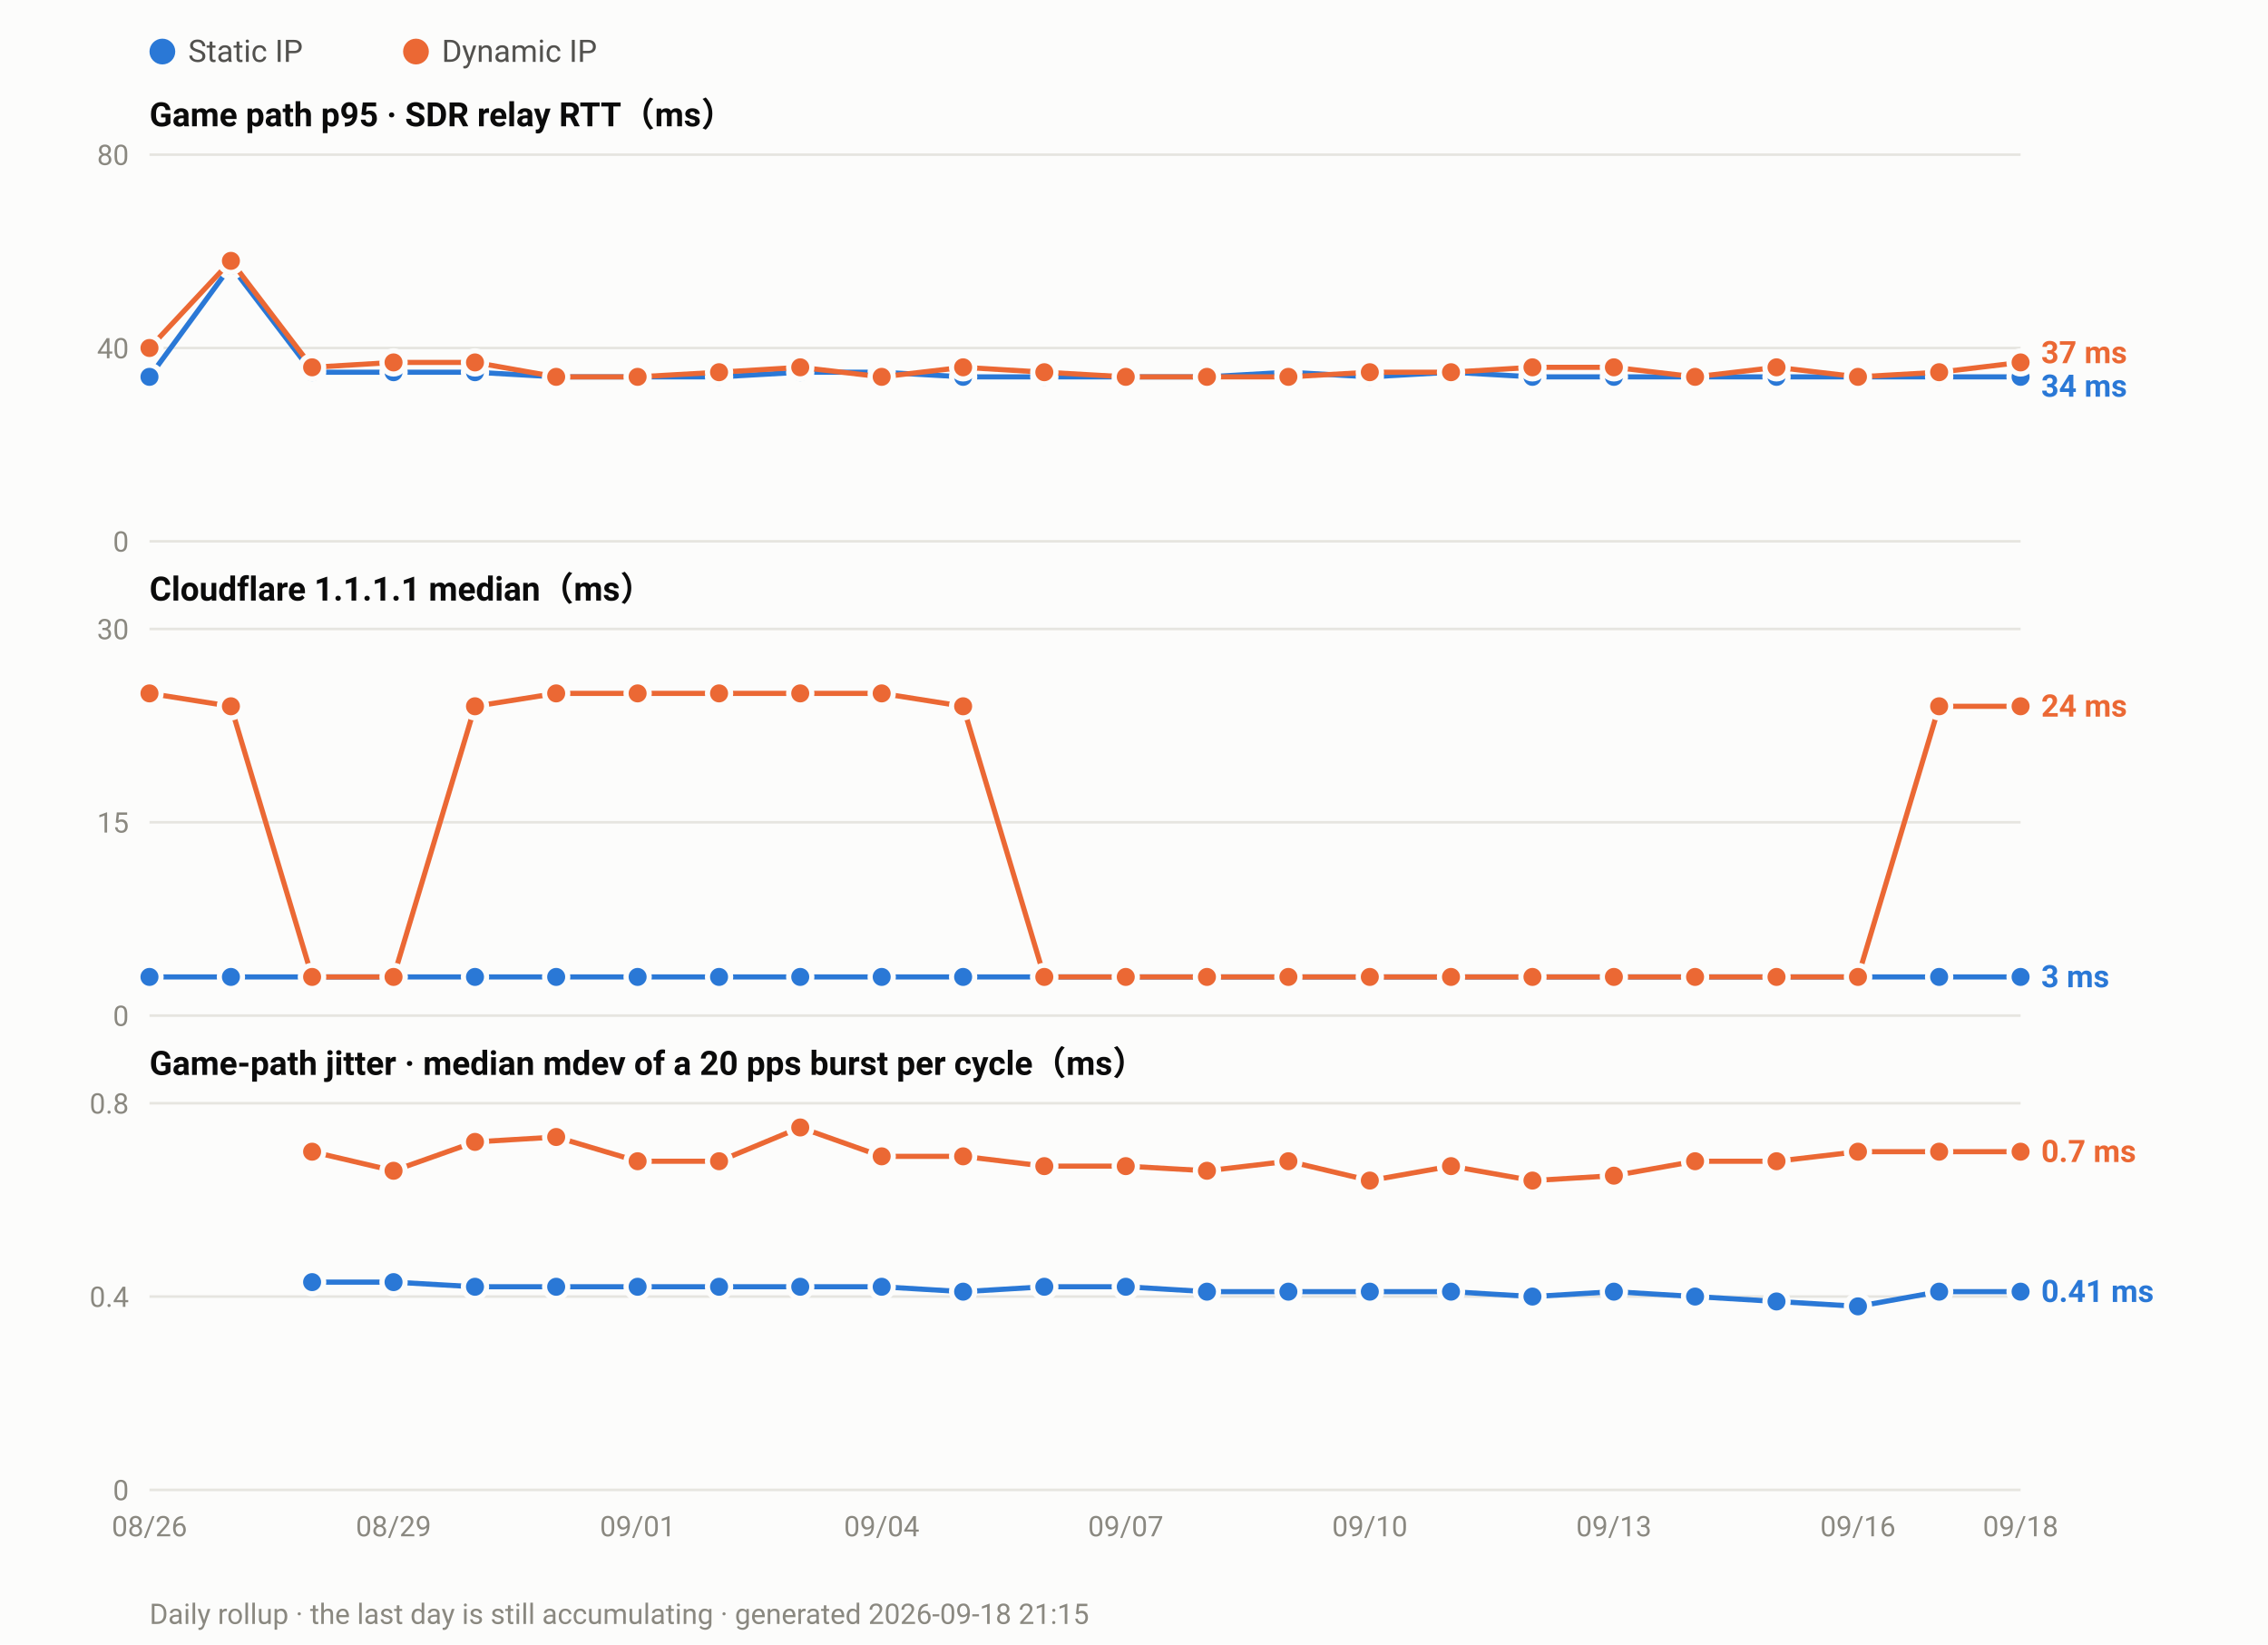
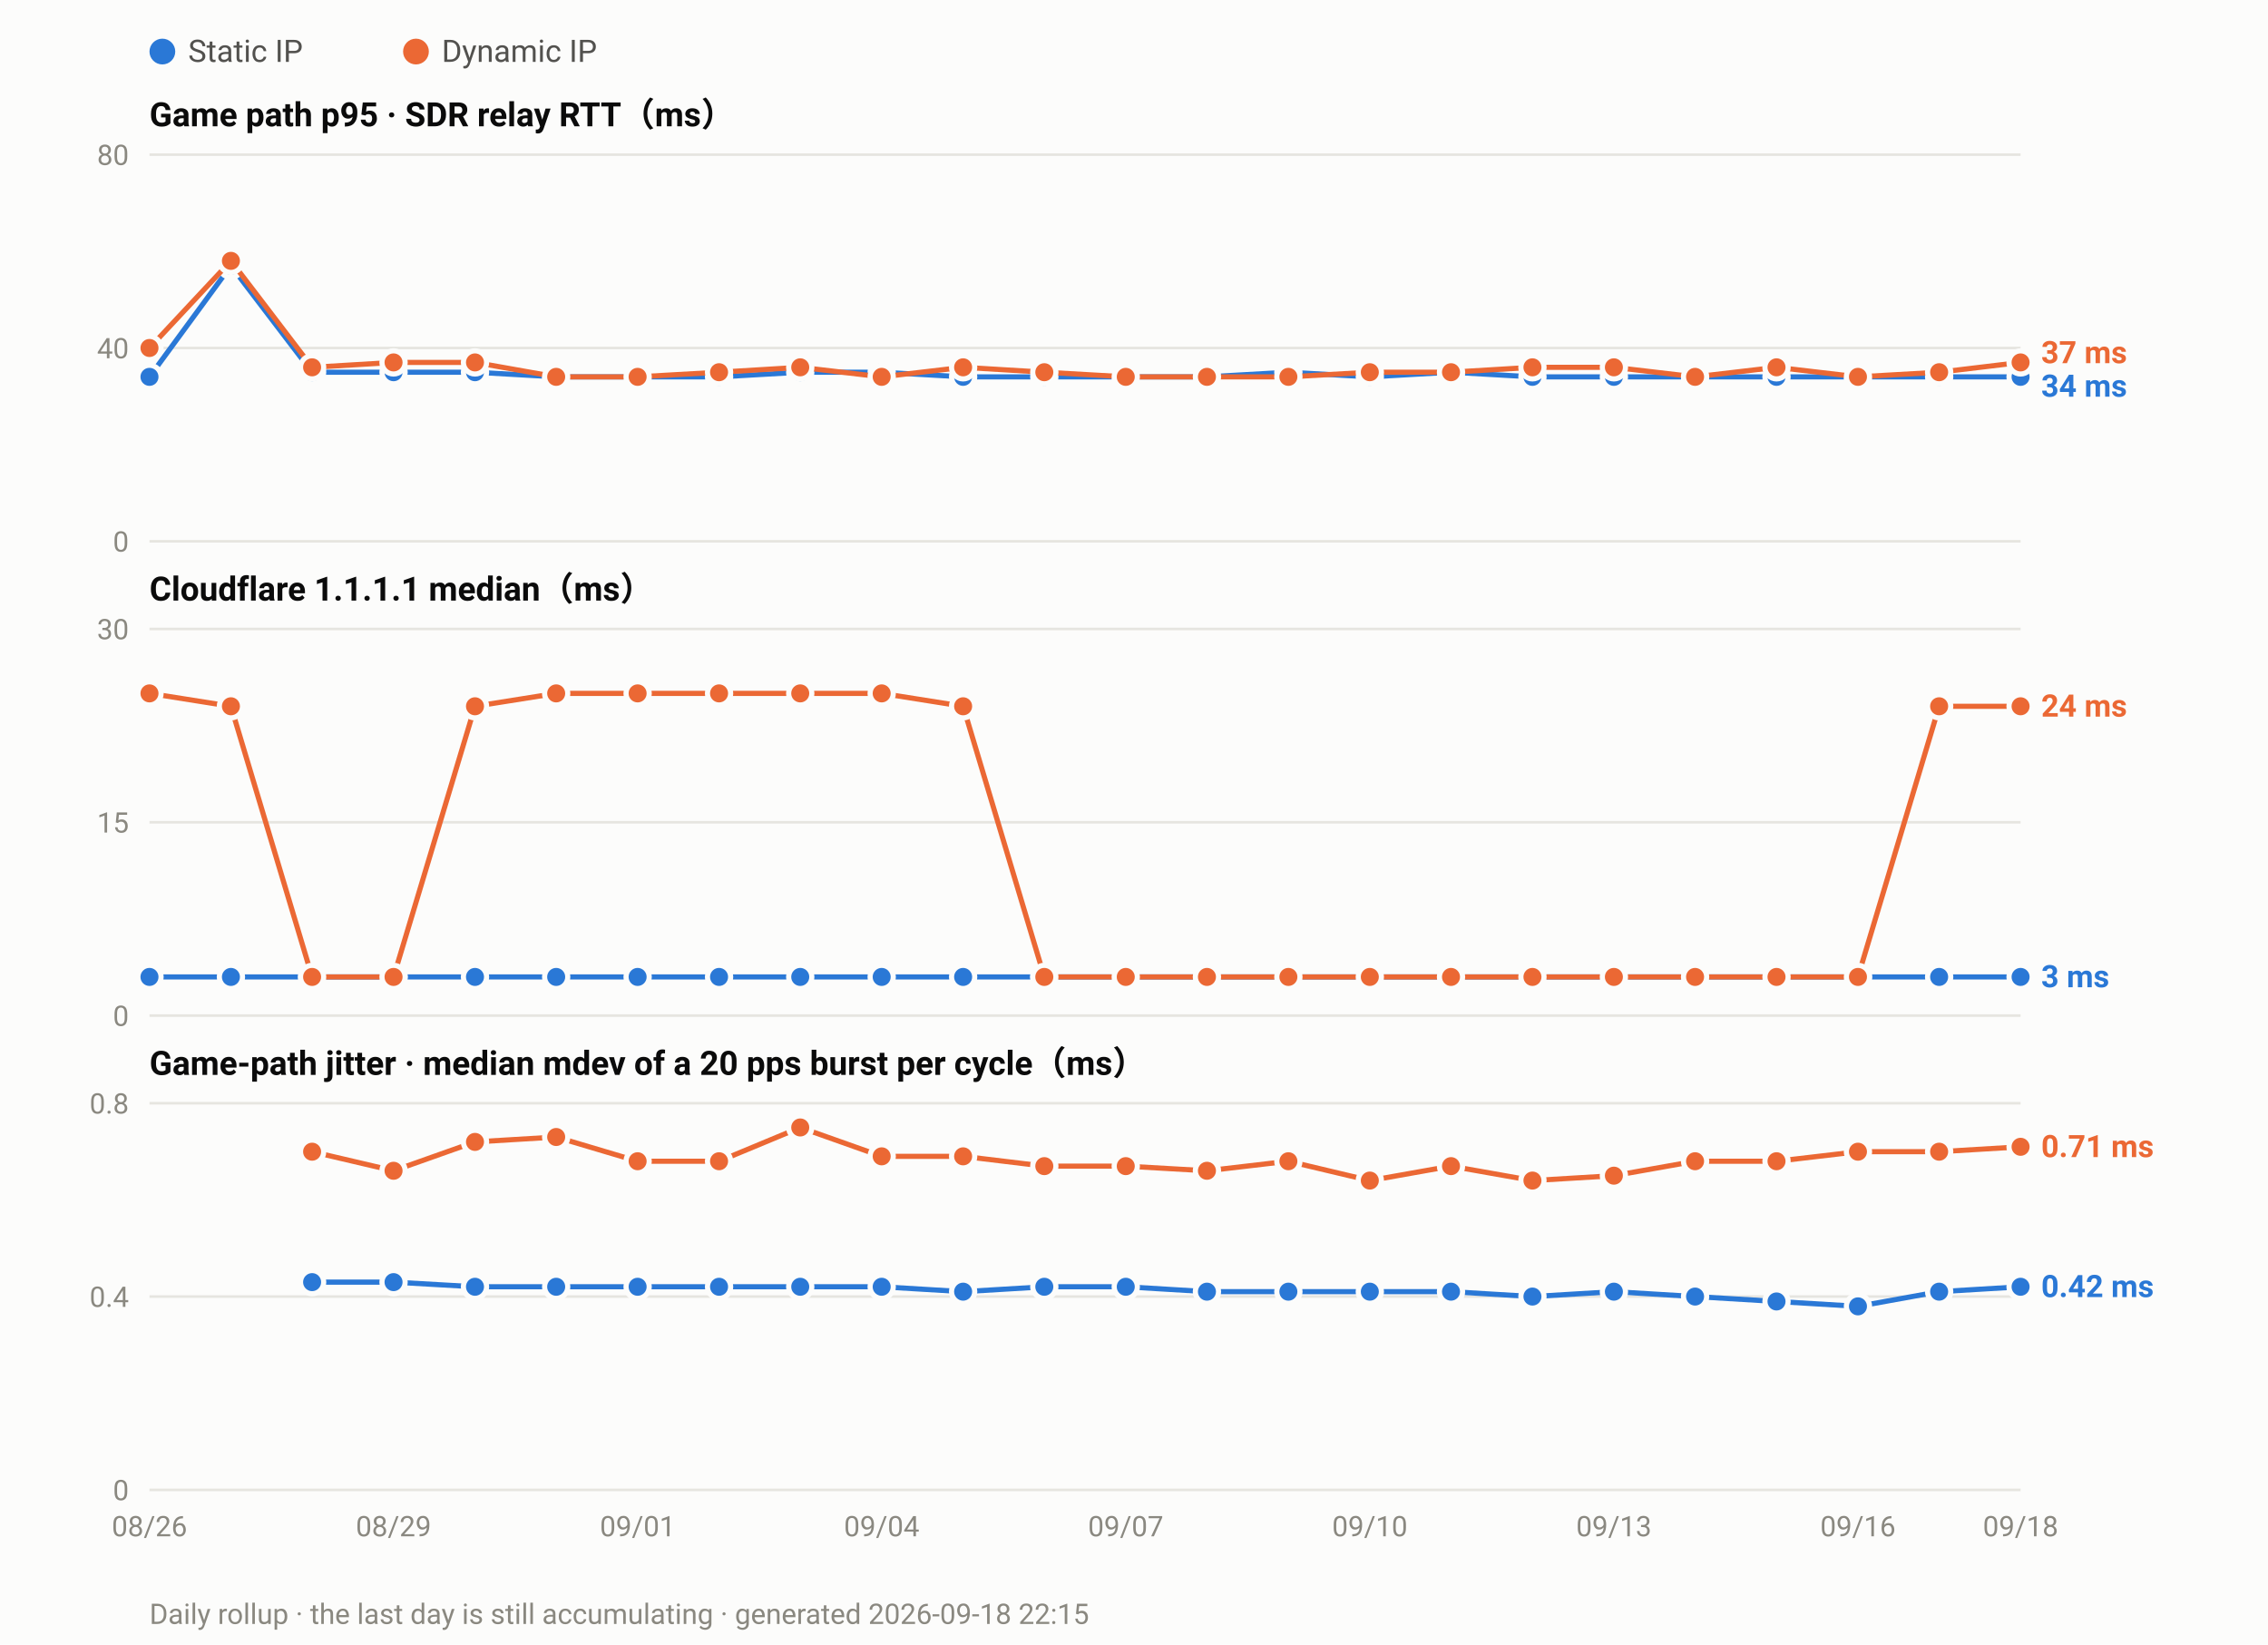
<svg xmlns="http://www.w3.org/2000/svg" width="880" height="638" viewBox="0 0 880 638" font-family="ui-sans-serif,-apple-system,Segoe UI,Roboto,Helvetica,Arial,sans-serif">
  <rect width="880" height="638" fill="#fcfcfb" />
  <circle cx="63.0" cy="20" r="5" fill="#2a78d6" />
  <text x="73.0" y="24" font-size="12" fill="#52514e">Static IP</text>
  <circle cx="161.4" cy="20" r="5" fill="#eb6834" />
  <text x="171.4" y="24" font-size="12" fill="#52514e">Dynamic IP</text>
  <text x="58" y="49.0" font-size="13" font-weight="600" fill="#0b0b0b">Game path p95 · SDR relay RTT（ms）</text>
  <line x1="58" y1="210.0" x2="784.0" y2="210.0" stroke="#e6e5e0" stroke-width="1" />
  <text x="50" y="214.0" font-size="11" text-anchor="end" fill="#8a8880">0</text>
  <line x1="58" y1="135.0" x2="784.0" y2="135.0" stroke="#e6e5e0" stroke-width="1" />
  <text x="50" y="139.0" font-size="11" text-anchor="end" fill="#8a8880">40</text>
  <line x1="58" y1="60.0" x2="784.0" y2="60.0" stroke="#e6e5e0" stroke-width="1" />
  <text x="50" y="64.0" font-size="11" text-anchor="end" fill="#8a8880">80</text>
  <polyline fill="none" stroke="#2a78d6" stroke-width="2" stroke-linejoin="round" points="58.0,146.2 89.6,103.1 121.1,144.4 152.7,144.4 184.3,144.4 215.8,146.2 247.4,146.2 279.0,146.2 310.5,144.4 342.1,144.4 373.7,146.2 405.2,146.2 436.8,146.2 468.3,146.2 499.9,144.4 531.5,146.2 563.0,144.4 594.6,146.2 626.2,146.2 657.7,146.2 689.3,146.2 720.9,146.2 752.4,146.2 784.0,146.2" />
  <circle cx="58.0" cy="146.2" r="4.5" fill="#2a78d6" stroke="#fcfcfb" stroke-width="2" />
  <circle cx="89.6" cy="103.1" r="4.5" fill="#2a78d6" stroke="#fcfcfb" stroke-width="2" />
  <circle cx="121.1" cy="144.4" r="4.5" fill="#2a78d6" stroke="#fcfcfb" stroke-width="2" />
  <circle cx="152.7" cy="144.4" r="4.5" fill="#2a78d6" stroke="#fcfcfb" stroke-width="2" />
  <circle cx="184.3" cy="144.4" r="4.5" fill="#2a78d6" stroke="#fcfcfb" stroke-width="2" />
  <circle cx="215.8" cy="146.2" r="4.5" fill="#2a78d6" stroke="#fcfcfb" stroke-width="2" />
  <circle cx="247.4" cy="146.2" r="4.5" fill="#2a78d6" stroke="#fcfcfb" stroke-width="2" />
  <circle cx="279.0" cy="146.2" r="4.5" fill="#2a78d6" stroke="#fcfcfb" stroke-width="2" />
  <circle cx="310.5" cy="144.4" r="4.5" fill="#2a78d6" stroke="#fcfcfb" stroke-width="2" />
  <circle cx="342.1" cy="144.4" r="4.5" fill="#2a78d6" stroke="#fcfcfb" stroke-width="2" />
  <circle cx="373.7" cy="146.2" r="4.5" fill="#2a78d6" stroke="#fcfcfb" stroke-width="2" />
  <circle cx="405.2" cy="146.2" r="4.5" fill="#2a78d6" stroke="#fcfcfb" stroke-width="2" />
  <circle cx="436.8" cy="146.2" r="4.5" fill="#2a78d6" stroke="#fcfcfb" stroke-width="2" />
  <circle cx="468.3" cy="146.2" r="4.5" fill="#2a78d6" stroke="#fcfcfb" stroke-width="2" />
  <circle cx="499.9" cy="144.4" r="4.5" fill="#2a78d6" stroke="#fcfcfb" stroke-width="2" />
  <circle cx="531.5" cy="146.2" r="4.5" fill="#2a78d6" stroke="#fcfcfb" stroke-width="2" />
  <circle cx="563.0" cy="144.4" r="4.5" fill="#2a78d6" stroke="#fcfcfb" stroke-width="2" />
  <circle cx="594.6" cy="146.2" r="4.5" fill="#2a78d6" stroke="#fcfcfb" stroke-width="2" />
  <circle cx="626.2" cy="146.2" r="4.5" fill="#2a78d6" stroke="#fcfcfb" stroke-width="2" />
  <circle cx="657.7" cy="146.2" r="4.5" fill="#2a78d6" stroke="#fcfcfb" stroke-width="2" />
  <circle cx="689.3" cy="146.2" r="4.5" fill="#2a78d6" stroke="#fcfcfb" stroke-width="2" />
  <circle cx="720.9" cy="146.2" r="4.5" fill="#2a78d6" stroke="#fcfcfb" stroke-width="2" />
  <circle cx="752.4" cy="146.2" r="4.5" fill="#2a78d6" stroke="#fcfcfb" stroke-width="2" />
  <circle cx="784.0" cy="146.2" r="4.5" fill="#2a78d6" stroke="#fcfcfb" stroke-width="2" />
  <polyline fill="none" stroke="#eb6834" stroke-width="2" stroke-linejoin="round" points="58.0,135.0 89.6,101.2 121.1,142.5 152.7,140.6 184.3,140.6 215.8,146.2 247.4,146.2 279.0,144.4 310.5,142.5 342.1,146.2 373.7,142.5 405.2,144.4 436.8,146.2 468.3,146.2 499.9,146.2 531.5,144.4 563.0,144.4 594.6,142.5 626.2,142.5 657.7,146.2 689.3,142.5 720.9,146.2 752.4,144.4 784.0,140.6" />
  <circle cx="58.0" cy="135.0" r="4.5" fill="#eb6834" stroke="#fcfcfb" stroke-width="2" />
  <circle cx="89.6" cy="101.2" r="4.5" fill="#eb6834" stroke="#fcfcfb" stroke-width="2" />
  <circle cx="121.1" cy="142.5" r="4.5" fill="#eb6834" stroke="#fcfcfb" stroke-width="2" />
  <circle cx="152.7" cy="140.6" r="4.5" fill="#eb6834" stroke="#fcfcfb" stroke-width="2" />
  <circle cx="184.3" cy="140.6" r="4.5" fill="#eb6834" stroke="#fcfcfb" stroke-width="2" />
  <circle cx="215.8" cy="146.2" r="4.5" fill="#eb6834" stroke="#fcfcfb" stroke-width="2" />
  <circle cx="247.4" cy="146.2" r="4.5" fill="#eb6834" stroke="#fcfcfb" stroke-width="2" />
  <circle cx="279.0" cy="144.4" r="4.5" fill="#eb6834" stroke="#fcfcfb" stroke-width="2" />
  <circle cx="310.5" cy="142.5" r="4.5" fill="#eb6834" stroke="#fcfcfb" stroke-width="2" />
  <circle cx="342.1" cy="146.2" r="4.5" fill="#eb6834" stroke="#fcfcfb" stroke-width="2" />
  <circle cx="373.7" cy="142.5" r="4.5" fill="#eb6834" stroke="#fcfcfb" stroke-width="2" />
  <circle cx="405.2" cy="144.4" r="4.5" fill="#eb6834" stroke="#fcfcfb" stroke-width="2" />
  <circle cx="436.8" cy="146.2" r="4.5" fill="#eb6834" stroke="#fcfcfb" stroke-width="2" />
  <circle cx="468.3" cy="146.2" r="4.5" fill="#eb6834" stroke="#fcfcfb" stroke-width="2" />
  <circle cx="499.9" cy="146.2" r="4.5" fill="#eb6834" stroke="#fcfcfb" stroke-width="2" />
  <circle cx="531.5" cy="144.4" r="4.5" fill="#eb6834" stroke="#fcfcfb" stroke-width="2" />
  <circle cx="563.0" cy="144.4" r="4.5" fill="#eb6834" stroke="#fcfcfb" stroke-width="2" />
  <circle cx="594.6" cy="142.5" r="4.5" fill="#eb6834" stroke="#fcfcfb" stroke-width="2" />
  <circle cx="626.2" cy="142.5" r="4.5" fill="#eb6834" stroke="#fcfcfb" stroke-width="2" />
  <circle cx="657.7" cy="146.2" r="4.5" fill="#eb6834" stroke="#fcfcfb" stroke-width="2" />
  <circle cx="689.3" cy="142.5" r="4.5" fill="#eb6834" stroke="#fcfcfb" stroke-width="2" />
  <circle cx="720.9" cy="146.2" r="4.5" fill="#eb6834" stroke="#fcfcfb" stroke-width="2" />
  <circle cx="752.4" cy="144.4" r="4.5" fill="#eb6834" stroke="#fcfcfb" stroke-width="2" />
  <circle cx="784.0" cy="140.6" r="4.5" fill="#eb6834" stroke="#fcfcfb" stroke-width="2" />
  <text x="792.0" y="140.9" font-size="12" font-weight="600" fill="#eb6834">37 ms</text>
  <text x="792.0" y="153.9" font-size="12" font-weight="600" fill="#2a78d6">34 ms</text>
  <text x="58" y="233.0" font-size="13" font-weight="600" fill="#0b0b0b">Cloudflare 1.1.1.1 median（ms）</text>
  <line x1="58" y1="394.0" x2="784.0" y2="394.0" stroke="#e6e5e0" stroke-width="1" />
  <text x="50" y="398.0" font-size="11" text-anchor="end" fill="#8a8880">0</text>
  <line x1="58" y1="319.0" x2="784.0" y2="319.0" stroke="#e6e5e0" stroke-width="1" />
  <text x="50" y="323.0" font-size="11" text-anchor="end" fill="#8a8880">15</text>
  <line x1="58" y1="244.0" x2="784.0" y2="244.0" stroke="#e6e5e0" stroke-width="1" />
  <text x="50" y="248.0" font-size="11" text-anchor="end" fill="#8a8880">30</text>
  <polyline fill="none" stroke="#2a78d6" stroke-width="2" stroke-linejoin="round" points="58.0,379.0 89.6,379.0 121.1,379.0 152.7,379.0 184.3,379.0 215.8,379.0 247.4,379.0 279.0,379.0 310.5,379.0 342.1,379.0 373.7,379.0 405.2,379.0 436.8,379.0 468.3,379.0 499.9,379.0 531.5,379.0 563.0,379.0 594.6,379.0 626.2,379.0 657.7,379.0 689.3,379.0 720.9,379.0 752.4,379.0 784.0,379.0" />
  <circle cx="58.0" cy="379.0" r="4.5" fill="#2a78d6" stroke="#fcfcfb" stroke-width="2" />
  <circle cx="89.6" cy="379.0" r="4.5" fill="#2a78d6" stroke="#fcfcfb" stroke-width="2" />
  <circle cx="121.1" cy="379.0" r="4.5" fill="#2a78d6" stroke="#fcfcfb" stroke-width="2" />
  <circle cx="152.7" cy="379.0" r="4.5" fill="#2a78d6" stroke="#fcfcfb" stroke-width="2" />
  <circle cx="184.3" cy="379.0" r="4.5" fill="#2a78d6" stroke="#fcfcfb" stroke-width="2" />
  <circle cx="215.8" cy="379.0" r="4.5" fill="#2a78d6" stroke="#fcfcfb" stroke-width="2" />
  <circle cx="247.4" cy="379.0" r="4.5" fill="#2a78d6" stroke="#fcfcfb" stroke-width="2" />
  <circle cx="279.0" cy="379.0" r="4.5" fill="#2a78d6" stroke="#fcfcfb" stroke-width="2" />
  <circle cx="310.5" cy="379.0" r="4.5" fill="#2a78d6" stroke="#fcfcfb" stroke-width="2" />
  <circle cx="342.1" cy="379.0" r="4.5" fill="#2a78d6" stroke="#fcfcfb" stroke-width="2" />
  <circle cx="373.7" cy="379.0" r="4.5" fill="#2a78d6" stroke="#fcfcfb" stroke-width="2" />
  <circle cx="405.2" cy="379.0" r="4.5" fill="#2a78d6" stroke="#fcfcfb" stroke-width="2" />
  <circle cx="436.8" cy="379.0" r="4.5" fill="#2a78d6" stroke="#fcfcfb" stroke-width="2" />
  <circle cx="468.3" cy="379.0" r="4.5" fill="#2a78d6" stroke="#fcfcfb" stroke-width="2" />
  <circle cx="499.9" cy="379.0" r="4.5" fill="#2a78d6" stroke="#fcfcfb" stroke-width="2" />
  <circle cx="531.5" cy="379.0" r="4.5" fill="#2a78d6" stroke="#fcfcfb" stroke-width="2" />
  <circle cx="563.0" cy="379.0" r="4.5" fill="#2a78d6" stroke="#fcfcfb" stroke-width="2" />
  <circle cx="594.6" cy="379.0" r="4.5" fill="#2a78d6" stroke="#fcfcfb" stroke-width="2" />
  <circle cx="626.2" cy="379.0" r="4.5" fill="#2a78d6" stroke="#fcfcfb" stroke-width="2" />
  <circle cx="657.7" cy="379.0" r="4.5" fill="#2a78d6" stroke="#fcfcfb" stroke-width="2" />
  <circle cx="689.3" cy="379.0" r="4.5" fill="#2a78d6" stroke="#fcfcfb" stroke-width="2" />
  <circle cx="720.9" cy="379.0" r="4.5" fill="#2a78d6" stroke="#fcfcfb" stroke-width="2" />
  <circle cx="752.4" cy="379.0" r="4.5" fill="#2a78d6" stroke="#fcfcfb" stroke-width="2" />
  <circle cx="784.0" cy="379.0" r="4.5" fill="#2a78d6" stroke="#fcfcfb" stroke-width="2" />
  <polyline fill="none" stroke="#eb6834" stroke-width="2" stroke-linejoin="round" points="58.0,269.0 89.6,274.0 121.1,379.0 152.7,379.0 184.3,274.0 215.8,269.0 247.4,269.0 279.0,269.0 310.5,269.0 342.1,269.0 373.7,274.0 405.2,379.0 436.8,379.0 468.3,379.0 499.9,379.0 531.5,379.0 563.0,379.0 594.6,379.0 626.2,379.0 657.7,379.0 689.3,379.0 720.9,379.0 752.4,274.0 784.0,274.0" />
  <circle cx="58.0" cy="269.0" r="4.5" fill="#eb6834" stroke="#fcfcfb" stroke-width="2" />
  <circle cx="89.6" cy="274.0" r="4.5" fill="#eb6834" stroke="#fcfcfb" stroke-width="2" />
  <circle cx="121.1" cy="379.0" r="4.5" fill="#eb6834" stroke="#fcfcfb" stroke-width="2" />
  <circle cx="152.7" cy="379.0" r="4.5" fill="#eb6834" stroke="#fcfcfb" stroke-width="2" />
  <circle cx="184.3" cy="274.0" r="4.5" fill="#eb6834" stroke="#fcfcfb" stroke-width="2" />
  <circle cx="215.8" cy="269.0" r="4.5" fill="#eb6834" stroke="#fcfcfb" stroke-width="2" />
  <circle cx="247.4" cy="269.0" r="4.5" fill="#eb6834" stroke="#fcfcfb" stroke-width="2" />
  <circle cx="279.0" cy="269.0" r="4.5" fill="#eb6834" stroke="#fcfcfb" stroke-width="2" />
  <circle cx="310.5" cy="269.0" r="4.5" fill="#eb6834" stroke="#fcfcfb" stroke-width="2" />
  <circle cx="342.1" cy="269.0" r="4.5" fill="#eb6834" stroke="#fcfcfb" stroke-width="2" />
  <circle cx="373.7" cy="274.0" r="4.5" fill="#eb6834" stroke="#fcfcfb" stroke-width="2" />
  <circle cx="405.2" cy="379.0" r="4.5" fill="#eb6834" stroke="#fcfcfb" stroke-width="2" />
  <circle cx="436.8" cy="379.0" r="4.5" fill="#eb6834" stroke="#fcfcfb" stroke-width="2" />
  <circle cx="468.3" cy="379.0" r="4.5" fill="#eb6834" stroke="#fcfcfb" stroke-width="2" />
  <circle cx="499.9" cy="379.0" r="4.5" fill="#eb6834" stroke="#fcfcfb" stroke-width="2" />
  <circle cx="531.5" cy="379.0" r="4.5" fill="#eb6834" stroke="#fcfcfb" stroke-width="2" />
  <circle cx="563.0" cy="379.0" r="4.5" fill="#eb6834" stroke="#fcfcfb" stroke-width="2" />
  <circle cx="594.6" cy="379.0" r="4.5" fill="#eb6834" stroke="#fcfcfb" stroke-width="2" />
  <circle cx="626.2" cy="379.0" r="4.5" fill="#eb6834" stroke="#fcfcfb" stroke-width="2" />
  <circle cx="657.7" cy="379.0" r="4.5" fill="#eb6834" stroke="#fcfcfb" stroke-width="2" />
  <circle cx="689.3" cy="379.0" r="4.5" fill="#eb6834" stroke="#fcfcfb" stroke-width="2" />
  <circle cx="720.9" cy="379.0" r="4.5" fill="#eb6834" stroke="#fcfcfb" stroke-width="2" />
  <circle cx="752.4" cy="274.0" r="4.5" fill="#eb6834" stroke="#fcfcfb" stroke-width="2" />
  <circle cx="784.0" cy="274.0" r="4.5" fill="#eb6834" stroke="#fcfcfb" stroke-width="2" />
  <text x="792.0" y="278.0" font-size="12" font-weight="600" fill="#eb6834">24 ms</text>
  <text x="792.0" y="383.0" font-size="12" font-weight="600" fill="#2a78d6">3 ms</text>
  <text x="58" y="417.0" font-size="13" font-weight="600" fill="#0b0b0b">Game-path jitter · median mdev of a 20 pps burst per cycle（ms）</text>
  <line x1="58" y1="578.0" x2="784.0" y2="578.0" stroke="#e6e5e0" stroke-width="1" />
  <text x="50" y="582.0" font-size="11" text-anchor="end" fill="#8a8880">0</text>
  <line x1="58" y1="503.0" x2="784.0" y2="503.0" stroke="#e6e5e0" stroke-width="1" />
  <text x="50" y="507.0" font-size="11" text-anchor="end" fill="#8a8880">0.4</text>
  <line x1="58" y1="428.0" x2="784.0" y2="428.0" stroke="#e6e5e0" stroke-width="1" />
  <text x="50" y="432.0" font-size="11" text-anchor="end" fill="#8a8880">0.8</text>
-   <polyline fill="none" stroke="#2a78d6" stroke-width="2" stroke-linejoin="round" points="121.1,497.4 152.7,497.4 184.3,499.2 215.8,499.2 247.4,499.2 279.0,499.2 310.5,499.2 342.1,499.2 373.7,501.1 405.2,499.2 436.8,499.2 468.3,501.1 499.9,501.1 531.5,501.1 563.0,501.1 594.6,503.0 626.2,501.1 657.7,503.0 689.3,504.9 720.9,506.8 752.4,501.1 784.0,501.1" />
+   <polyline fill="none" stroke="#2a78d6" stroke-width="2" stroke-linejoin="round" points="121.1,497.4 152.7,497.4 184.3,499.2 215.8,499.2 247.4,499.2 279.0,499.2 310.5,499.2 342.1,499.2 373.7,501.1 405.2,499.2 436.8,499.2 468.3,501.1 499.9,501.1 531.5,501.1 563.0,501.1 594.6,503.0 626.2,501.1 657.7,503.0 689.3,504.9 720.9,506.8 752.4,501.1 784.0,499.2" />
  <circle cx="121.1" cy="497.4" r="4.5" fill="#2a78d6" stroke="#fcfcfb" stroke-width="2" />
  <circle cx="152.7" cy="497.4" r="4.5" fill="#2a78d6" stroke="#fcfcfb" stroke-width="2" />
  <circle cx="184.3" cy="499.2" r="4.5" fill="#2a78d6" stroke="#fcfcfb" stroke-width="2" />
  <circle cx="215.8" cy="499.2" r="4.5" fill="#2a78d6" stroke="#fcfcfb" stroke-width="2" />
  <circle cx="247.4" cy="499.2" r="4.5" fill="#2a78d6" stroke="#fcfcfb" stroke-width="2" />
  <circle cx="279.0" cy="499.2" r="4.5" fill="#2a78d6" stroke="#fcfcfb" stroke-width="2" />
  <circle cx="310.5" cy="499.2" r="4.5" fill="#2a78d6" stroke="#fcfcfb" stroke-width="2" />
  <circle cx="342.1" cy="499.2" r="4.5" fill="#2a78d6" stroke="#fcfcfb" stroke-width="2" />
  <circle cx="373.7" cy="501.1" r="4.5" fill="#2a78d6" stroke="#fcfcfb" stroke-width="2" />
  <circle cx="405.2" cy="499.2" r="4.5" fill="#2a78d6" stroke="#fcfcfb" stroke-width="2" />
  <circle cx="436.8" cy="499.2" r="4.5" fill="#2a78d6" stroke="#fcfcfb" stroke-width="2" />
  <circle cx="468.3" cy="501.1" r="4.5" fill="#2a78d6" stroke="#fcfcfb" stroke-width="2" />
  <circle cx="499.9" cy="501.1" r="4.5" fill="#2a78d6" stroke="#fcfcfb" stroke-width="2" />
  <circle cx="531.5" cy="501.1" r="4.5" fill="#2a78d6" stroke="#fcfcfb" stroke-width="2" />
  <circle cx="563.0" cy="501.1" r="4.5" fill="#2a78d6" stroke="#fcfcfb" stroke-width="2" />
  <circle cx="594.6" cy="503.0" r="4.5" fill="#2a78d6" stroke="#fcfcfb" stroke-width="2" />
  <circle cx="626.2" cy="501.1" r="4.5" fill="#2a78d6" stroke="#fcfcfb" stroke-width="2" />
  <circle cx="657.7" cy="503.0" r="4.5" fill="#2a78d6" stroke="#fcfcfb" stroke-width="2" />
  <circle cx="689.3" cy="504.9" r="4.5" fill="#2a78d6" stroke="#fcfcfb" stroke-width="2" />
  <circle cx="720.9" cy="506.8" r="4.5" fill="#2a78d6" stroke="#fcfcfb" stroke-width="2" />
  <circle cx="752.4" cy="501.1" r="4.5" fill="#2a78d6" stroke="#fcfcfb" stroke-width="2" />
-   <circle cx="784.0" cy="501.1" r="4.5" fill="#2a78d6" stroke="#fcfcfb" stroke-width="2" />
-   <polyline fill="none" stroke="#eb6834" stroke-width="2" stroke-linejoin="round" points="121.1,446.8 152.7,454.2 184.3,443.0 215.8,441.1 247.4,450.5 279.0,450.5 310.5,437.4 342.1,448.6 373.7,448.6 405.2,452.4 436.8,452.4 468.3,454.2 499.9,450.5 531.5,458.0 563.0,452.4 594.6,458.0 626.2,456.1 657.7,450.5 689.3,450.5 720.9,446.8 752.4,446.8 784.0,446.8" />
+   <circle cx="784.0" cy="499.2" r="4.5" fill="#2a78d6" stroke="#fcfcfb" stroke-width="2" />
+   <polyline fill="none" stroke="#eb6834" stroke-width="2" stroke-linejoin="round" points="121.1,446.8 152.7,454.2 184.3,443.0 215.8,441.1 247.4,450.5 279.0,450.5 310.5,437.4 342.1,448.6 373.7,448.6 405.2,452.4 436.8,452.4 468.3,454.2 499.9,450.5 531.5,458.0 563.0,452.4 594.6,458.0 626.2,456.1 657.7,450.5 689.3,450.5 720.9,446.8 752.4,446.8 784.0,444.9" />
  <circle cx="121.1" cy="446.8" r="4.5" fill="#eb6834" stroke="#fcfcfb" stroke-width="2" />
  <circle cx="152.7" cy="454.2" r="4.5" fill="#eb6834" stroke="#fcfcfb" stroke-width="2" />
  <circle cx="184.3" cy="443.0" r="4.5" fill="#eb6834" stroke="#fcfcfb" stroke-width="2" />
  <circle cx="215.8" cy="441.1" r="4.5" fill="#eb6834" stroke="#fcfcfb" stroke-width="2" />
  <circle cx="247.4" cy="450.5" r="4.5" fill="#eb6834" stroke="#fcfcfb" stroke-width="2" />
  <circle cx="279.0" cy="450.5" r="4.5" fill="#eb6834" stroke="#fcfcfb" stroke-width="2" />
  <circle cx="310.5" cy="437.4" r="4.5" fill="#eb6834" stroke="#fcfcfb" stroke-width="2" />
  <circle cx="342.1" cy="448.6" r="4.5" fill="#eb6834" stroke="#fcfcfb" stroke-width="2" />
  <circle cx="373.7" cy="448.6" r="4.5" fill="#eb6834" stroke="#fcfcfb" stroke-width="2" />
  <circle cx="405.2" cy="452.4" r="4.5" fill="#eb6834" stroke="#fcfcfb" stroke-width="2" />
  <circle cx="436.8" cy="452.4" r="4.5" fill="#eb6834" stroke="#fcfcfb" stroke-width="2" />
  <circle cx="468.3" cy="454.2" r="4.5" fill="#eb6834" stroke="#fcfcfb" stroke-width="2" />
  <circle cx="499.9" cy="450.5" r="4.5" fill="#eb6834" stroke="#fcfcfb" stroke-width="2" />
  <circle cx="531.5" cy="458.0" r="4.5" fill="#eb6834" stroke="#fcfcfb" stroke-width="2" />
  <circle cx="563.0" cy="452.4" r="4.5" fill="#eb6834" stroke="#fcfcfb" stroke-width="2" />
  <circle cx="594.6" cy="458.0" r="4.5" fill="#eb6834" stroke="#fcfcfb" stroke-width="2" />
  <circle cx="626.2" cy="456.1" r="4.5" fill="#eb6834" stroke="#fcfcfb" stroke-width="2" />
  <circle cx="657.7" cy="450.5" r="4.5" fill="#eb6834" stroke="#fcfcfb" stroke-width="2" />
  <circle cx="689.3" cy="450.5" r="4.5" fill="#eb6834" stroke="#fcfcfb" stroke-width="2" />
  <circle cx="720.9" cy="446.8" r="4.5" fill="#eb6834" stroke="#fcfcfb" stroke-width="2" />
  <circle cx="752.4" cy="446.8" r="4.5" fill="#eb6834" stroke="#fcfcfb" stroke-width="2" />
-   <circle cx="784.0" cy="446.8" r="4.5" fill="#eb6834" stroke="#fcfcfb" stroke-width="2" />
-   <text x="792.0" y="450.8" font-size="12" font-weight="600" fill="#eb6834">0.7 ms</text>
-   <text x="792.0" y="505.1" font-size="12" font-weight="600" fill="#2a78d6">0.41 ms</text>
+   <circle cx="784.0" cy="444.9" r="4.5" fill="#eb6834" stroke="#fcfcfb" stroke-width="2" />
+   <text x="792.0" y="448.9" font-size="12" font-weight="600" fill="#eb6834">0.71 ms</text>
+   <text x="792.0" y="503.2" font-size="12" font-weight="600" fill="#2a78d6">0.42 ms</text>
  <text x="58.0" y="596.0" font-size="11" text-anchor="middle" fill="#8a8880">08/26</text>
  <text x="152.7" y="596.0" font-size="11" text-anchor="middle" fill="#8a8880">08/29</text>
  <text x="247.4" y="596.0" font-size="11" text-anchor="middle" fill="#8a8880">09/01</text>
  <text x="342.1" y="596.0" font-size="11" text-anchor="middle" fill="#8a8880">09/04</text>
  <text x="436.8" y="596.0" font-size="11" text-anchor="middle" fill="#8a8880">09/07</text>
  <text x="531.5" y="596.0" font-size="11" text-anchor="middle" fill="#8a8880">09/10</text>
  <text x="626.2" y="596.0" font-size="11" text-anchor="middle" fill="#8a8880">09/13</text>
  <text x="720.9" y="596.0" font-size="11" text-anchor="middle" fill="#8a8880">09/16</text>
  <text x="784.0" y="596.0" font-size="11" text-anchor="middle" fill="#8a8880">09/18</text>
-   <text x="58" y="630" font-size="11" fill="#8a8880">Daily rollup · the last day is still accumulating · generated 2026-09-18 21:15</text>
+   <text x="58" y="630" font-size="11" fill="#8a8880">Daily rollup · the last day is still accumulating · generated 2026-09-18 22:15</text>
</svg>
